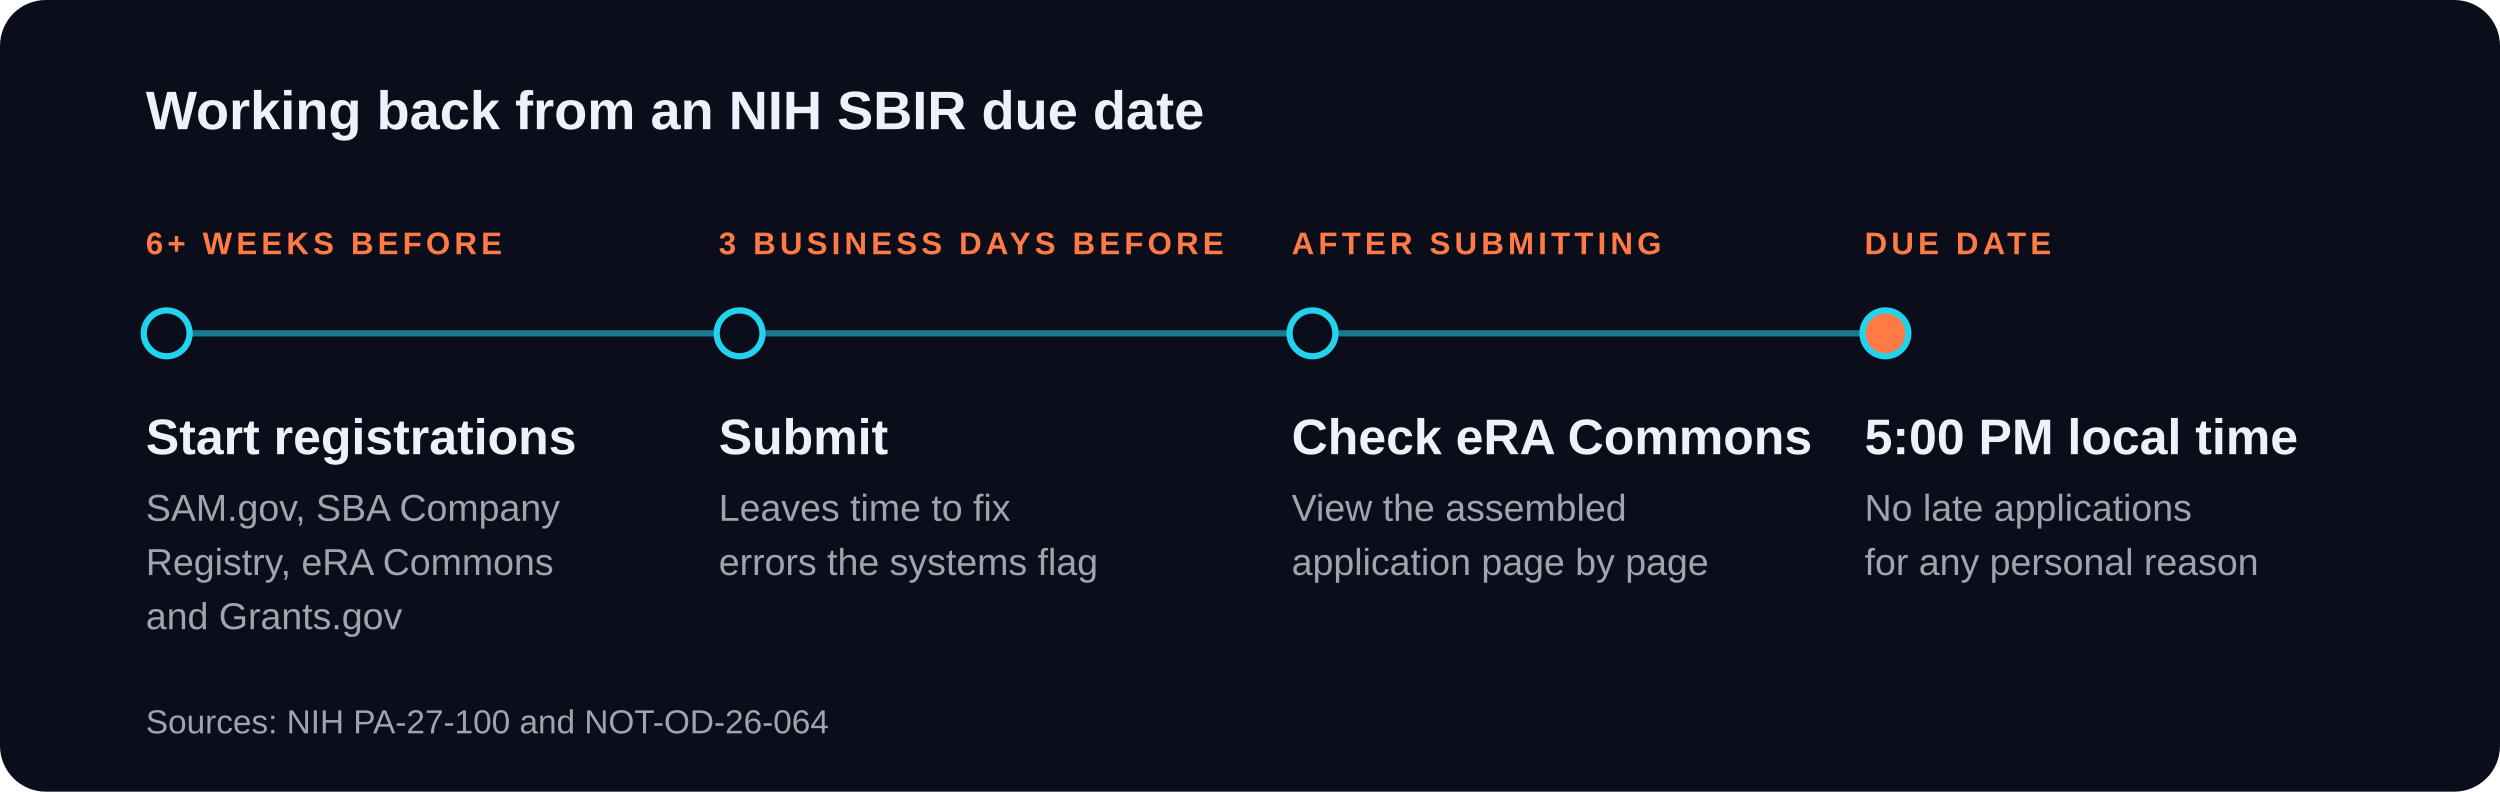
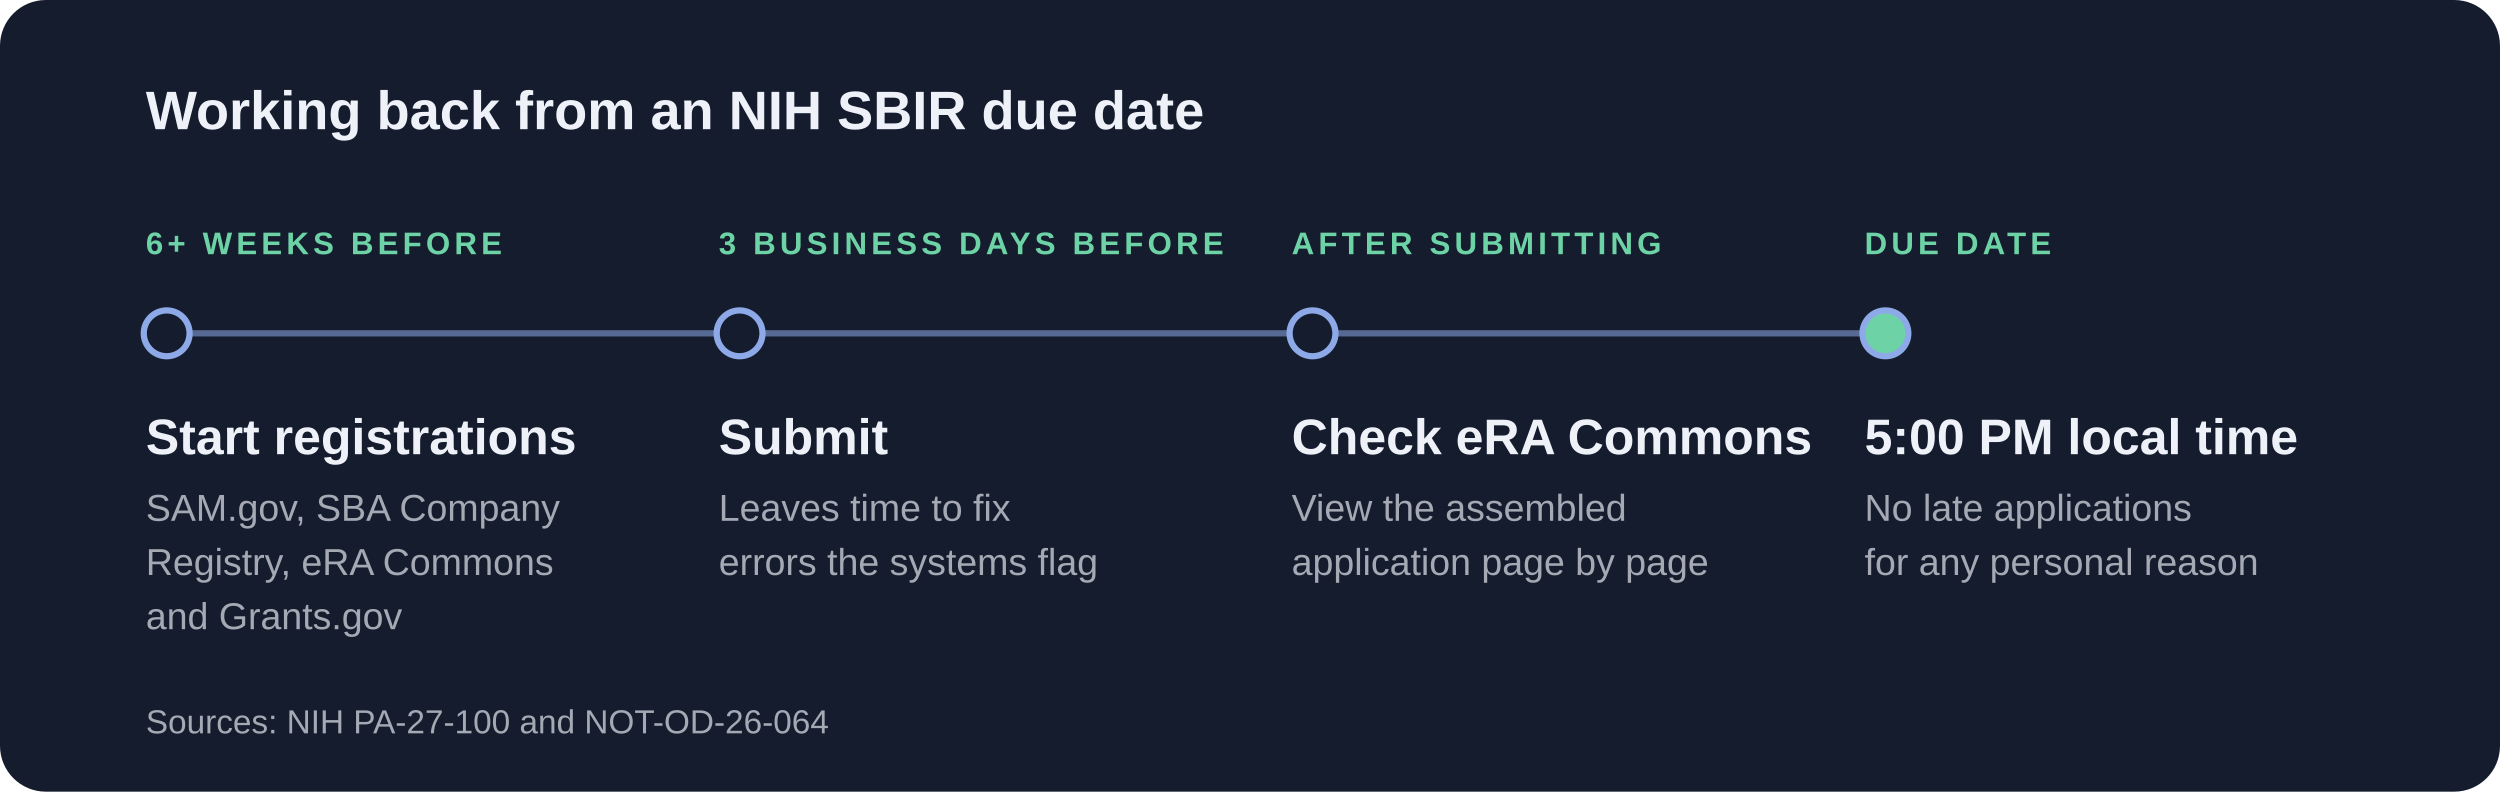
<svg xmlns="http://www.w3.org/2000/svg" viewBox="0 0 1200 380" width="1200" height="380" role="img">
  <defs>
    <linearGradient id="g" x1="0" x2="1">
-       <stop offset="0" stop-color="#FF7A45" />
-       <stop offset="1" stop-color="#22D3EE" />
+       <stop offset="0" stop-color="#6dd3a6" />
+       <stop offset="1" stop-color="#8ea9e8" />
    </linearGradient>
    <marker id="ar" viewBox="0 0 10 10" refX="8" refY="5" markerWidth="7" markerHeight="7" orient="auto">
-       <path d="M0 0L10 5L0 10z" fill="#22D3EE" />
+       <path d="M0 0L10 5L0 10z" fill="#8ea9e8" />
    </marker>
  </defs>
-   <rect width="1200" height="380" rx="22" fill="#0b0d1a" />
-   <style>text{font-family:'Public Sans',Arial,sans-serif;fill:#EEF1F8}.h{font-family:'Archivo',Arial,sans-serif;font-weight:700}.m{fill:rgba(238,241,248,.66)}.k{font-family:'Archivo',Arial,sans-serif;font-weight:700;letter-spacing:2px;fill:#FF7A45}</style>
+   <rect width="1200" height="380" rx="22" fill="#141c2d" />
+   <style>text{font-family:'Public Sans',Arial,sans-serif;fill:#EEF1F8}.h{font-family:'Archivo',Arial,sans-serif;font-weight:700}.m{fill:rgba(238,241,248,.66)}.k{font-family:'Archivo',Arial,sans-serif;font-weight:700;letter-spacing:2px;fill:#6dd3a6}</style>
  <text x="70" y="62" class="h" font-size="26">Working back from an NIH SBIR due date</text>
-   <line x1="70" y1="160" x2="905" y2="160" stroke="#22D3EE" stroke-opacity=".55" stroke-width="3" />
-   <circle cx="80" cy="160" r="11" fill="#0b0d1a" stroke="#22D3EE" stroke-width="3" />
+   <line x1="70" y1="160" x2="905" y2="160" stroke="#8ea9e8" stroke-opacity=".55" stroke-width="3" />
+   <circle cx="80" cy="160" r="11" fill="#141c2d" stroke="#8ea9e8" stroke-width="3" />
  <text x="70" y="122" class="k" font-size="15">6+ WEEKS BEFORE</text>
  <text x="70" y="218" class="h" font-size="24">Start registrations</text>
  <text x="70" y="250" class="m" font-size="18">SAM.gov, SBA Company</text>
  <text x="70" y="276" class="m" font-size="18">Registry, eRA Commons</text>
  <text x="70" y="302" class="m" font-size="18">and Grants.gov</text>
-   <circle cx="355" cy="160" r="11" fill="#0b0d1a" stroke="#22D3EE" stroke-width="3" />
+   <circle cx="355" cy="160" r="11" fill="#141c2d" stroke="#8ea9e8" stroke-width="3" />
  <text x="345" y="122" class="k" font-size="15">3 BUSINESS DAYS BEFORE</text>
  <text x="345" y="218" class="h" font-size="24">Submit</text>
  <text x="345" y="250" class="m" font-size="18">Leaves time to fix</text>
  <text x="345" y="276" class="m" font-size="18">errors the systems flag</text>
-   <circle cx="630" cy="160" r="11" fill="#0b0d1a" stroke="#22D3EE" stroke-width="3" />
+   <circle cx="630" cy="160" r="11" fill="#141c2d" stroke="#8ea9e8" stroke-width="3" />
  <text x="620" y="122" class="k" font-size="15">AFTER SUBMITTING</text>
  <text x="620" y="218" class="h" font-size="24">Check eRA Commons</text>
  <text x="620" y="250" class="m" font-size="18">View the assembled</text>
  <text x="620" y="276" class="m" font-size="18">application page by page</text>
-   <circle cx="905" cy="160" r="11" fill="#FF7A45" stroke="#22D3EE" stroke-width="3" />
+   <circle cx="905" cy="160" r="11" fill="#6dd3a6" stroke="#8ea9e8" stroke-width="3" />
  <text x="895" y="122" class="k" font-size="15">DUE DATE</text>
  <text x="895" y="218" class="h" font-size="24">5:00 PM local time</text>
  <text x="895" y="250" class="m" font-size="18">No late applications</text>
  <text x="895" y="276" class="m" font-size="18">for any personal reason</text>
  <text x="70" y="352" class="m" font-size="16">Sources: NIH PA-27-100 and NOT-OD-26-064</text>
</svg>
